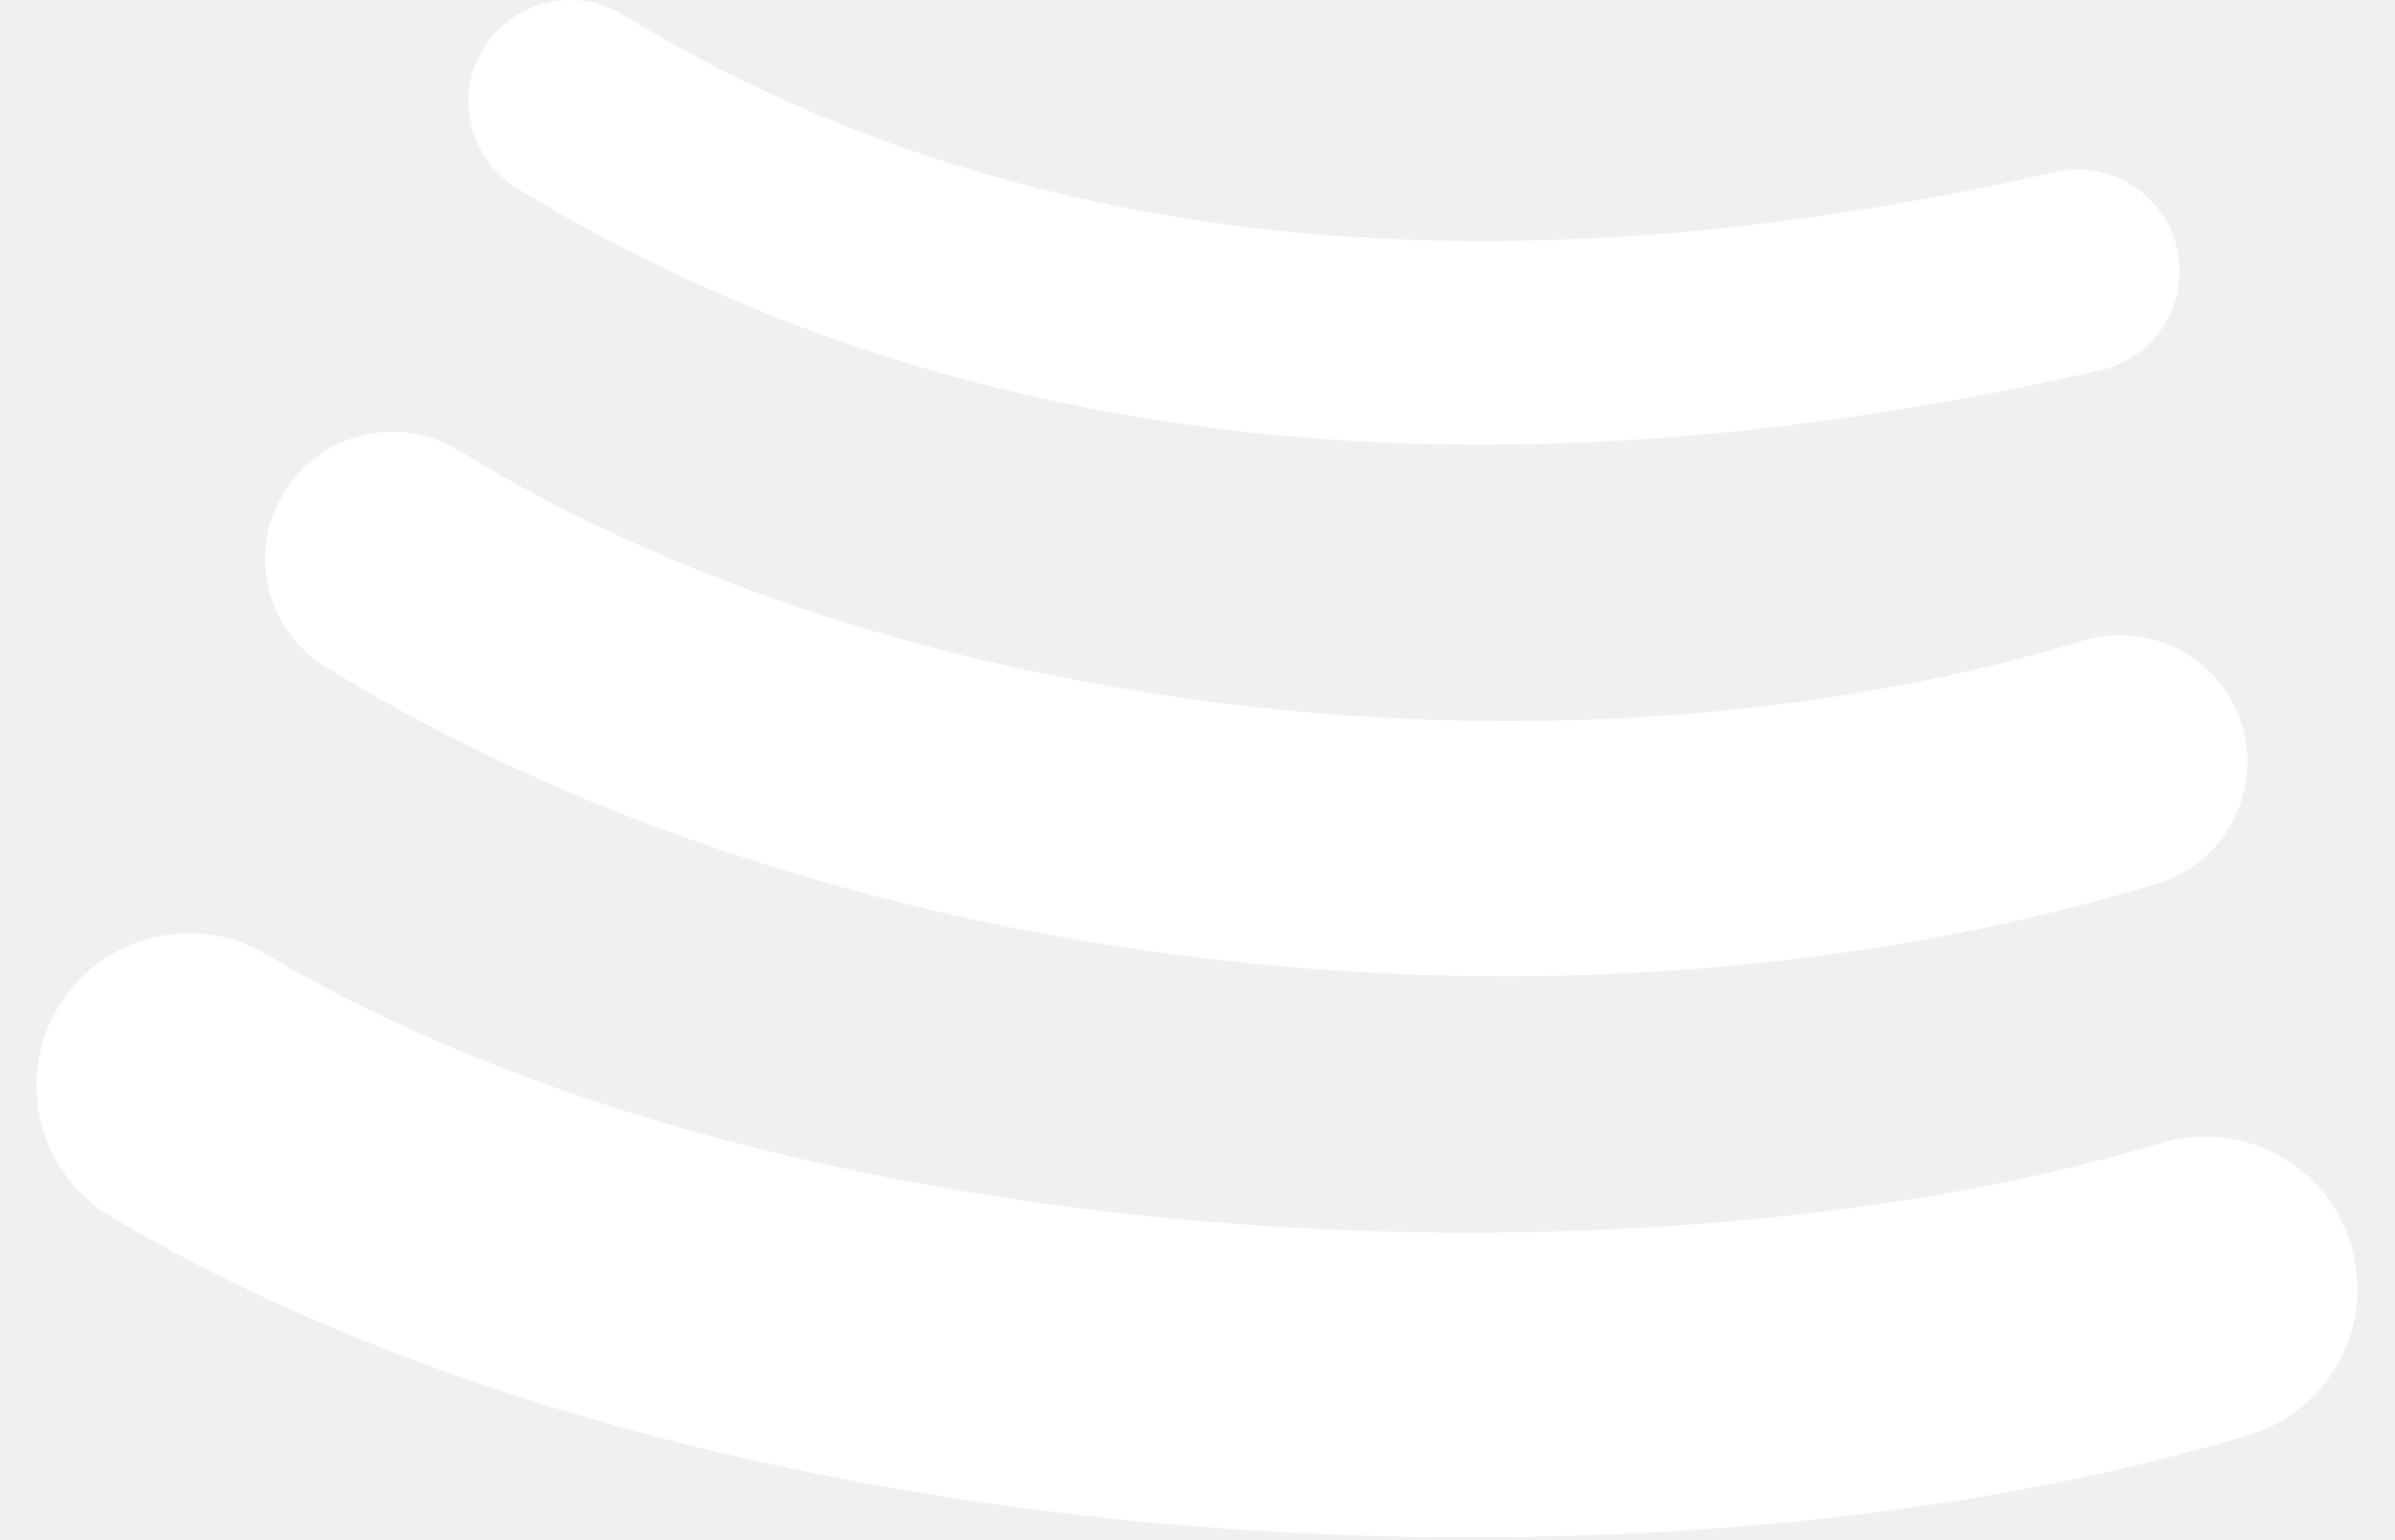
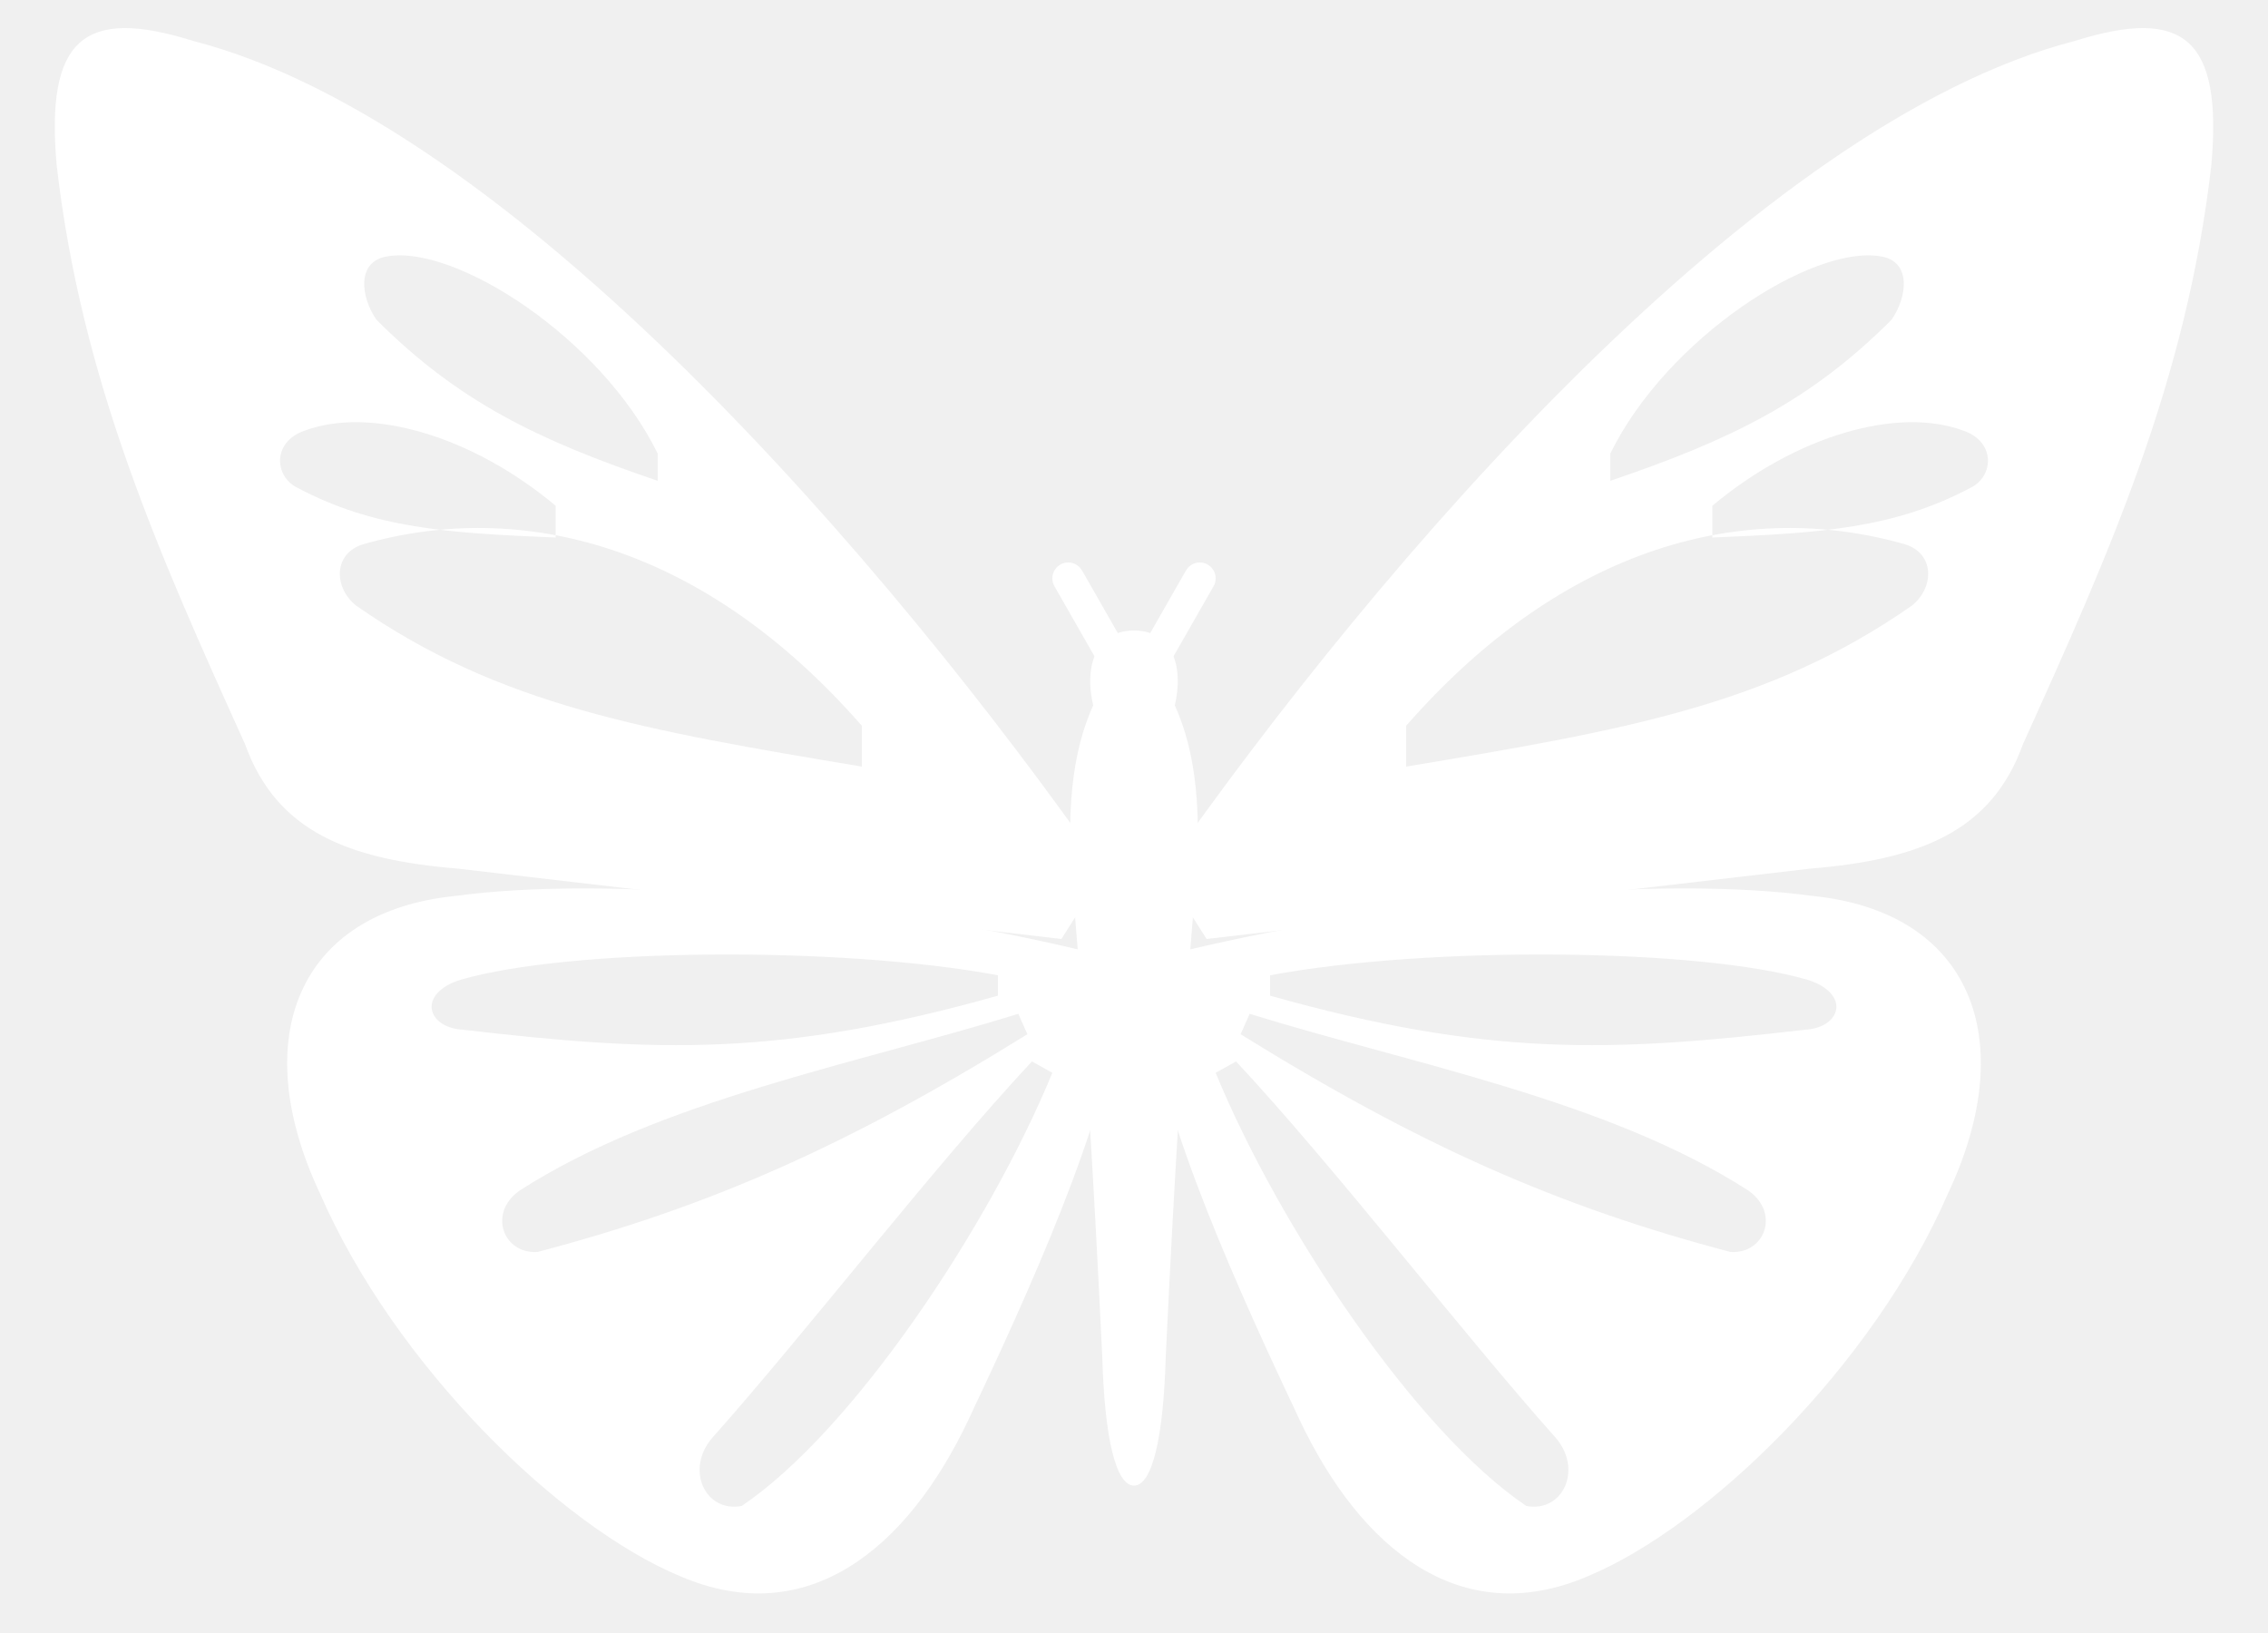
- <svg xmlns="http://www.w3.org/2000/svg" width="28" height="18" viewBox="0 0 730 484" fill="none">
-   <path fill="#FFFFFF" d="M6.737 316.937C20.201 294.159 49.699 286.649 72.403 300.174H72.428C237.603 398.282 510.121 407.302 667.823 359.439C693.147 351.759 719.927 366.055 727.602 391.378C735.276 416.715 720.992 443.477 695.649 451.176C514.618 506.132 213.674 495.514 23.506 382.622C0.679 369.103 -6.788 339.685 6.737 316.937ZM77.814 154.865C89.38 136.046 113.982 130.11 132.77 141.676C270.528 226.369 480.519 250.891 643.46 201.43C664.592 195.047 686.911 206.957 693.324 228.052C699.689 249.184 687.774 271.46 666.679 277.886C480.555 334.36 249.169 307.004 90.971 209.79C72.183 198.224 66.247 173.628 77.814 154.865ZM140.542 15.301C149.722 0.246 169.428 -4.528 184.482 4.713C304.811 78.213 456.29 94.859 634.684 54.101C651.874 50.184 669.01 60.955 672.927 78.152C676.862 95.349 666.134 112.484 648.9 116.401C453.677 161.021 286.219 141.799 151.129 59.242C136.074 50.001 131.301 30.356 140.542 15.301Z" />
+ <svg xmlns="http://www.w3.org/2000/svg" viewBox="0 0 100 72">
+   <g fill="white">
+     <path d="M48.7,38.4 C39.1,24.7 22.5,5.4 8.5,1.8 C3.7,0.3 2,1.7 2.5,7.3 C3.6,16.8 7,24.4 10.8,32.8 C12.2,36.7 15.4,37.9 20.2,38.3 L46.8,41.4 Z M38,32 C31,24 23,22 16,24 C14.7,24.4 14.7,25.9 15.7,26.7 C22,31.1 28.4,32.2 38,33.8 Z M29,20 C26.5,14.9 20.1,10.8 17.1,11.3 C15.7,11.5 15.9,13.1 16.6,14.1 C20.2,17.7 23.7,19.4 29,21.2 Z M24.5,22.3 C20.8,19.2 16.3,17.9 13.4,19 C12,19.5 12.1,21 13.1,21.5 C16.5,23.3 19.7,23.5 24.5,23.7 Z" fill-rule="evenodd" />
+     <path d="M47.7,41.9 C38,39.6 26.7,38.6 20.1,39.5 C13.1,40.2 10.9,45.8 14.1,52.6 C17.4,60.2 24.7,67.3 30,69.5 C35.6,71.9 40,68.3 42.7,62.6 C45.2,57.3 48.9,49.3 49.4,44.2 Z M44,43 C37,41.7 25.1,41.8 20.3,43.2 C18.4,43.8 18.8,45.3 20.4,45.4 C29,46.4 34.4,46.6 44,43.9 Z M44.9,44.7 C37.8,46.9 29.1,48.5 22.9,52.5 C21.5,53.5 22.2,55.3 23.7,55.2 C31.3,53.2 37.4,50.5 45.3,45.6 Z M45.5,46.8 C41.2,51.4 35.5,58.8 31.4,63.4 C30.2,64.8 31.1,66.7 32.7,66.4 C37.6,63.1 43.6,54.1 46.4,47.3 Z" fill-rule="evenodd" />
+     <g transform="translate(100 0) scale(-1 1)">
+       <path d="M48.7,38.4 C39.1,24.7 22.5,5.4 8.5,1.8 C3.7,0.3 2,1.7 2.5,7.3 C3.6,16.8 7,24.4 10.8,32.8 C12.2,36.7 15.4,37.9 20.2,38.3 L46.8,41.4 Z M38,32 C31,24 23,22 16,24 C14.7,24.4 14.7,25.9 15.7,26.7 C22,31.1 28.4,32.2 38,33.8 Z M29,20 C26.5,14.9 20.1,10.8 17.1,11.3 C15.7,11.5 15.9,13.1 16.6,14.1 C20.2,17.7 23.7,19.4 29,21.2 Z M24.5,22.3 C20.8,19.2 16.3,17.9 13.4,19 C12,19.5 12.1,21 13.1,21.5 C16.5,23.3 19.7,23.5 24.5,23.7 Z" fill-rule="evenodd" />
+       <path d="M47.7,41.9 C38,39.6 26.7,38.6 20.1,39.5 C13.1,40.2 10.9,45.8 14.1,52.6 C17.4,60.2 24.7,67.3 30,69.5 C35.6,71.9 40,68.3 42.7,62.6 C45.2,57.3 48.9,49.3 49.4,44.2 Z M44,43 C37,41.7 25.1,41.8 20.3,43.2 C18.4,43.8 18.8,45.3 20.4,45.4 C29,46.4 34.4,46.6 44,43.9 Z M44.9,44.7 C37.8,46.9 29.1,48.5 22.9,52.5 C21.5,53.5 22.2,55.3 23.7,55.2 C31.3,53.2 37.4,50.5 45.3,45.6 Z M45.5,46.8 C41.2,51.4 35.5,58.8 31.4,63.4 C30.2,64.8 31.1,66.7 32.7,66.4 C37.6,63.1 43.6,54.1 46.4,47.3 Z" fill-rule="evenodd" />
+     </g>
+     <path d="M50,27.8 C48.3,27.8 47.8,29.4 48.2,31.1 C47.3,33.1 46.9,35.8 47.4,40.4 C47.8,45.2 48.2,51.4 48.6,59.8 C48.7,63.4 49.2,65.5 50,65.5 C50.8,65.5 51.3,63.4 51.4,59.8 C51.8,51.4 52.2,45.2 52.6,40.4 C53.1,35.8 52.7,33.1 51.8,31.1 C52.2,29.4 51.7,27.8 50,27.8 Z" />
+   </g>
+   <path d="M49.1,29 L47.1,25.5 M50.9,29 L52.9,25.5" fill="none" stroke="white" stroke-width="1.4" stroke-linecap="round" />
</svg>
